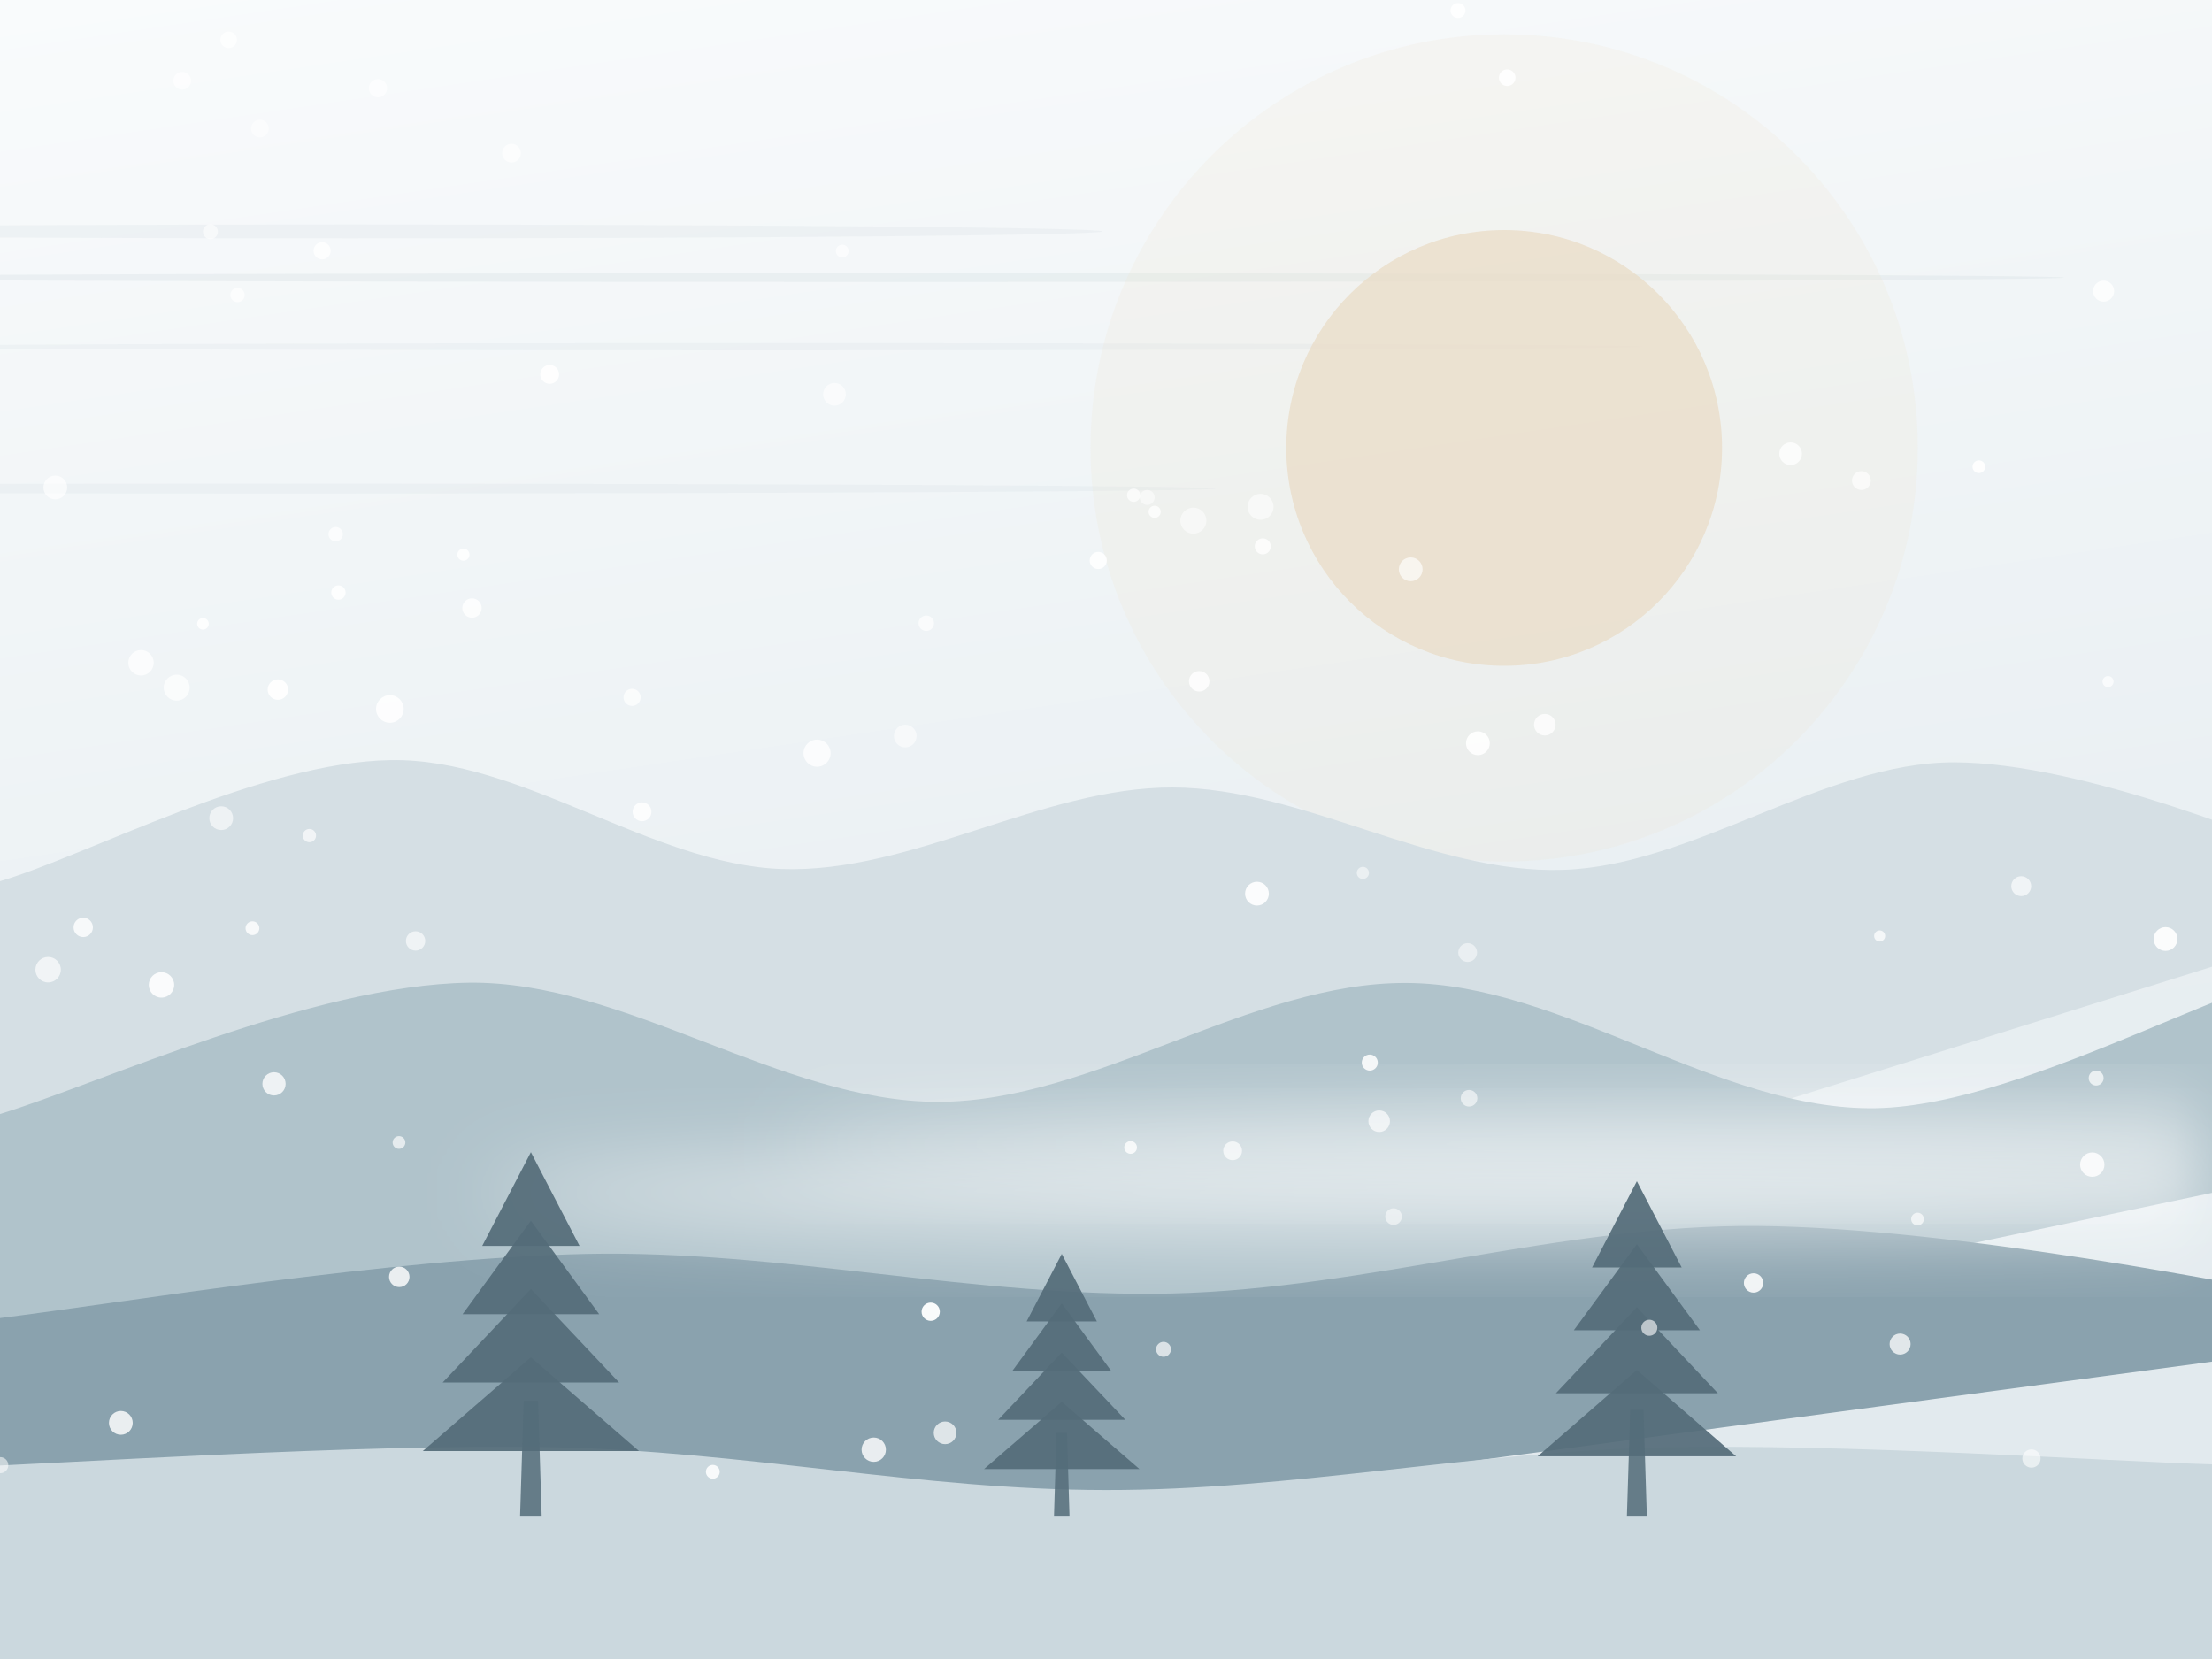
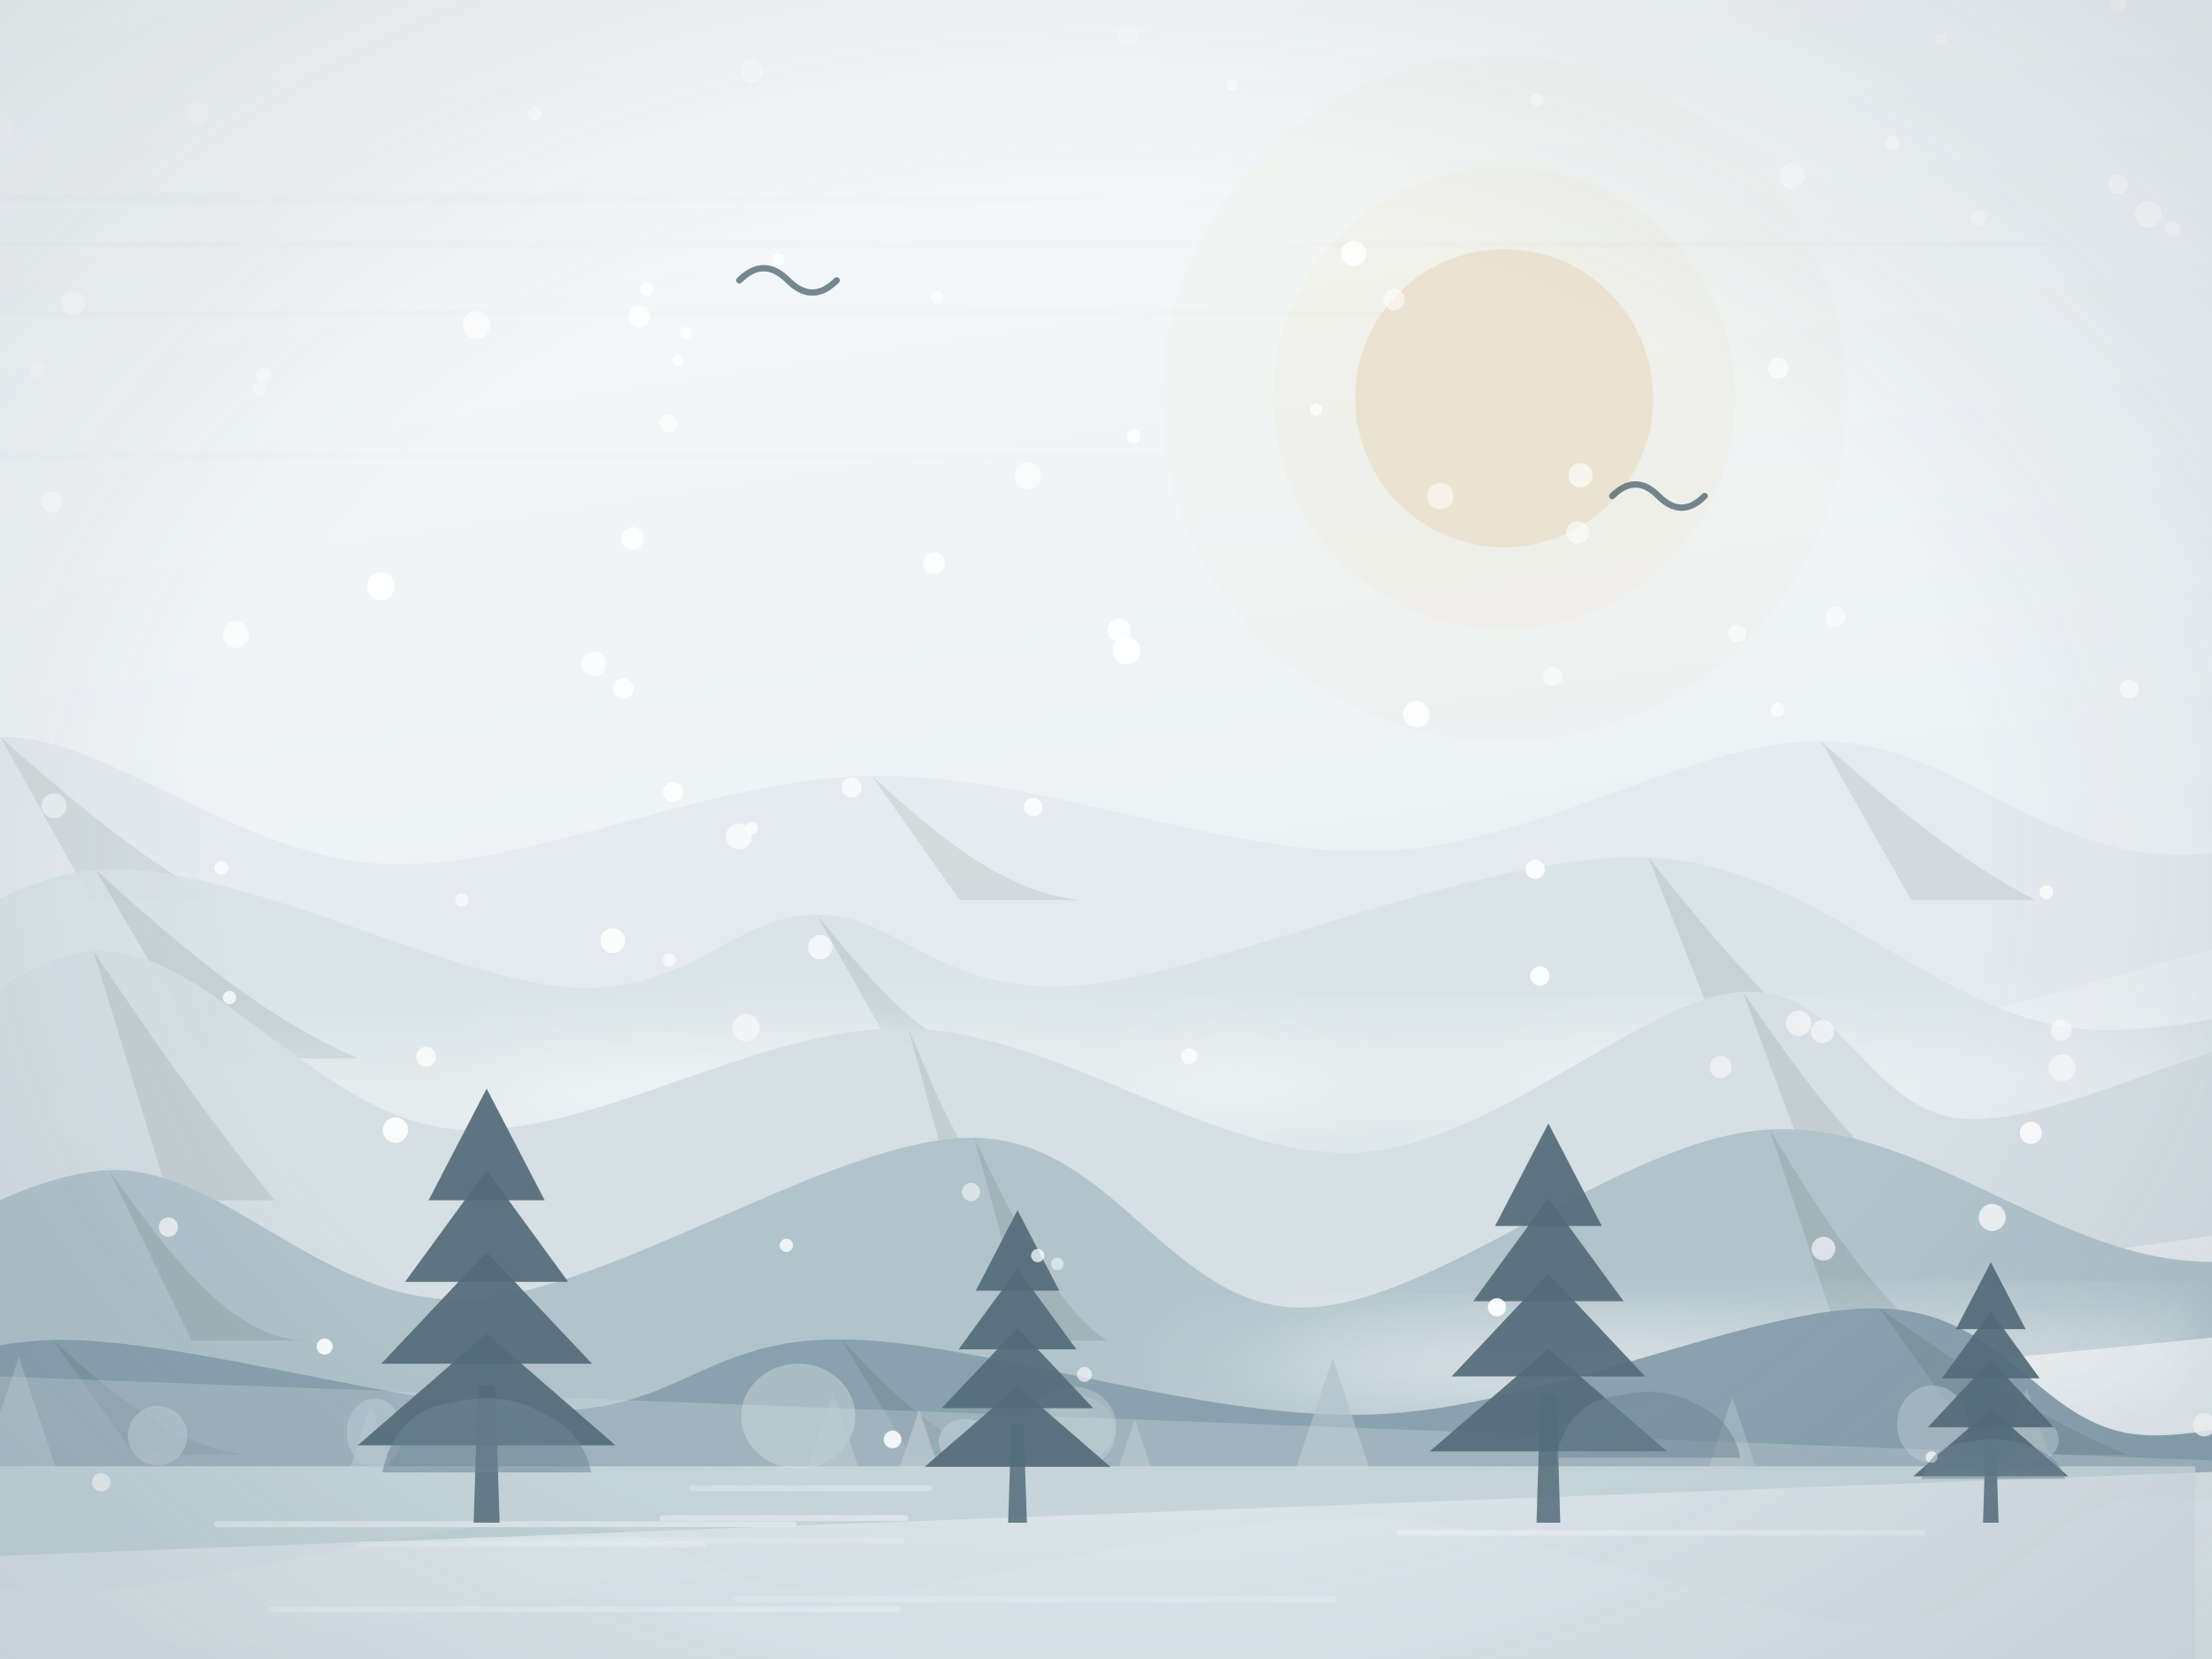
<svg xmlns="http://www.w3.org/2000/svg" viewBox="0 0 800 600" width="800" height="600" role="img">
  <defs>
    <linearGradient id="sky" x1="0" y1="0" x2="0.2" y2="1">
      <stop offset="0" stop-color="#F9FBFC" />
-       <stop offset="1" stop-color="#E2EAEE" />
+       <stop offset="1" stop-color="#E4EBEF" />
    </linearGradient>
    <filter id="soft" x="-40%" y="-70%" width="180%" height="240%">
      <feGaussianBlur stdDeviation="14.4" />
    </filter>
  </defs>
  <rect width="800" height="600" fill="url(#sky)" />
-   <ellipse cx="324.0" cy="100.4" rx="422.5" ry="1.6" fill="#bfccd2" fill-opacity="0.21" />
-   <ellipse cx="102.9" cy="176.7" rx="336.8" ry="1.8" fill="#bfccd2" fill-opacity="0.14" />
-   <ellipse cx="274.7" cy="125.4" rx="319.2" ry="1.3" fill="#bfccd2" fill-opacity="0.14" />
-   <ellipse cx="126.6" cy="83.7" rx="272.1" ry="2.5" fill="#bfccd2" fill-opacity="0.16" />
-   <circle cx="544.0" cy="162.0" r="149.6" fill="#E9DCC6" fill-opacity="0.16" />
-   <circle cx="544.0" cy="162.0" r="78.8" fill="#E9DCC6" fill-opacity="0.75" />
-   <path d="M-48.0,331.1 C-40.0,329.1 -31.6,328.1 0.0,318.7 C31.6,309.4 94.2,275.6 141.3,274.9 C188.4,274.1 235.6,312.6 282.7,314.3 C329.8,315.9 376.9,284.7 424.0,284.8 C471.1,284.9 518.2,316.2 565.3,314.6 C612.4,313.1 659.6,275.7 706.7,275.7 C753.8,275.8 824.4,305.3 848.0,315.1 C871.6,324.9 848.0,331.4 848.0,334.6 L0.0,600.0 L-48.0,600.0 Z" fill="#D5DFE4" />
-   <path d="M-48.0,422.2 C-40.0,419.0 -36.3,414.1 0.0,402.9 C36.3,391.8 113.1,356.2 169.6,355.4 C226.1,354.7 282.7,398.5 339.2,398.5 C395.7,398.5 452.3,355.1 508.8,355.5 C565.3,355.8 621.9,401.8 678.4,400.8 C734.9,399.8 819.7,346.1 848.0,349.5 C876.3,352.9 848.0,409.3 848.0,421.3 L0.0,600.0 L-48.0,600.0 Z" fill="#B0C3CB" />
-   <path d="M-48.0,485.6 C-40.0,484.1 -43.3,482.0 0.0,476.7 C43.3,471.3 141.3,455.0 212.0,453.5 C282.7,452.0 353.3,469.5 424.0,467.8 C494.7,466.1 565.3,442.7 636.0,443.4 C706.7,444.0 812.7,464.9 848.0,472.0 C883.3,479.1 848.0,483.7 848.0,486.0 L0.0,600.0 L-48.0,600.0 Z" fill="#8AA2AE" />
-   <ellipse cx="662.6" cy="413.7" rx="379.4" ry="12.0" fill="#FFFFFF" fill-opacity="0.57" filter="url(#soft)" />
-   <ellipse cx="551.2" cy="431.3" rx="376.5" ry="15.7" fill="#FFFFFF" fill-opacity="0.62" filter="url(#soft)" />
-   <path d="M-16.0,530.7 C20.0,529.5 130.7,522.0 200.0,523.4 C269.3,524.8 333.3,538.9 400.0,538.9 C466.7,539.0 533.3,525.0 600.0,523.5 C666.7,521.9 764.0,528.6 800.0,529.6 C836.0,530.6 813.3,529.6 816.0,529.6 L800.0,600.0 L-16.0,600.0 Z" fill="#CBD8DE" />
-   <path d="M152.9,524.8 L192.0,490.9 L231.1,524.8 Z" fill="#546c79" fill-opacity="0.92" />
-   <path d="M160.1,500.0 L192.0,466.2 L223.9,500.0 Z" fill="#546c79" fill-opacity="0.92" />
-   <path d="M167.3,475.3 L192.0,441.5 L216.7,475.3 Z" fill="#546c79" fill-opacity="0.92" />
-   <path d="M174.4,450.6 L192.0,416.7 L209.6,450.6 Z" fill="#546c79" fill-opacity="0.92" />
-   <path d="M195.9,548.2 L194.6,506.6 L189.4,506.6 L188.1,548.2 Z" fill="#546c79" fill-opacity="0.85" />
-   <path d="M355.9,531.3 L384.0,507.0 L412.1,531.3 Z" fill="#546c79" fill-opacity="0.92" />
-   <path d="M361.0,513.5 L384.0,489.2 L407.0,513.5 Z" fill="#546c79" fill-opacity="0.92" />
-   <path d="M366.2,495.7 L384.0,471.4 L401.8,495.7 Z" fill="#546c79" fill-opacity="0.92" />
-   <path d="M371.3,477.9 L384.0,453.5 L396.7,477.9 Z" fill="#546c79" fill-opacity="0.92" />
-   <path d="M386.8,548.2 L385.9,518.2 L382.1,518.2 L381.2,548.2 Z" fill="#546c79" fill-opacity="0.85" />
-   <path d="M556.1,526.7 L592.0,495.5 L627.9,526.7 Z" fill="#546c79" fill-opacity="0.92" />
-   <path d="M562.7,503.9 L592.0,472.8 L621.3,503.9 Z" fill="#546c79" fill-opacity="0.92" />
-   <path d="M569.2,481.1 L592.0,450.0 L614.8,481.1 Z" fill="#546c79" fill-opacity="0.92" />
-   <path d="M575.8,458.4 L592.0,427.2 L608.2,458.4 Z" fill="#546c79" fill-opacity="0.92" />
-   <path d="M595.6,548.2 L594.4,509.9 L589.6,509.9 L588.4,548.2 Z" fill="#546c79" fill-opacity="0.85" />
-   <circle cx="170.7" cy="219.9" r="3.5" fill="#FFFFFF" fill-opacity="0.83" />
-   <circle cx="455.9" cy="183.3" r="4.7" fill="#FFFFFF" fill-opacity="0.56" />
-   <circle cx="58.4" cy="356.2" r="4.6" fill="#FFFFFF" fill-opacity="0.87" />
-   <circle cx="20.0" cy="176.3" r="4.3" fill="#FFFFFF" fill-opacity="0.67" />
-   <circle cx="530.8" cy="344.5" r="3.4" fill="#FFFFFF" fill-opacity="0.50" />
-   <circle cx="316.0" cy="524.3" r="4.4" fill="#FFFFFF" fill-opacity="0.81" />
-   <circle cx="295.5" cy="272.4" r="4.9" fill="#FFFFFF" fill-opacity="0.79" />
-   <circle cx="762.4" cy="246.5" r="2.0" fill="#FFFFFF" fill-opacity="0.71" />
-   <circle cx="17.4" cy="350.7" r="4.6" fill="#FFFFFF" fill-opacity="0.67" />
-   <circle cx="647.6" cy="164.1" r="4.1" fill="#FFFFFF" fill-opacity="0.76" />
-   <circle cx="527.3" cy="3.8" r="2.7" fill="#FFFFFF" fill-opacity="0.93" />
-   <circle cx="63.9" cy="248.7" r="4.7" fill="#FFFFFF" fill-opacity="0.68" />
-   <circle cx="111.9" cy="302.2" r="2.4" fill="#FFFFFF" fill-opacity="0.67" />
-   <circle cx="679.8" cy="338.5" r="2.0" fill="#FFFFFF" fill-opacity="0.74" />
-   <circle cx="100.5" cy="249.4" r="3.7" fill="#FFFFFF" fill-opacity="0.92" />
-   <circle cx="397.2" cy="202.7" r="3.1" fill="#FFFFFF" fill-opacity="0.88" />
-   <circle cx="121.4" cy="193.2" r="2.6" fill="#FFFFFF" fill-opacity="0.73" />
-   <circle cx="80.0" cy="295.9" r="4.3" fill="#FFFFFF" fill-opacity="0.59" />
-   <circle cx="693.5" cy="440.9" r="2.3" fill="#FFFFFF" fill-opacity="0.66" />
-   <circle cx="99.1" cy="392.0" r="4.2" fill="#FFFFFF" fill-opacity="0.78" />
-   <circle cx="545.1" cy="28.1" r="3.0" fill="#FFFFFF" fill-opacity="0.90" />
-   <circle cx="431.6" cy="188.3" r="4.7" fill="#FFFFFF" fill-opacity="0.53" />
-   <circle cx="410.0" cy="179.1" r="2.4" fill="#FFFFFF" fill-opacity="0.70" />
-   <circle cx="420.8" cy="488.0" r="2.7" fill="#FFFFFF" fill-opacity="0.69" />
-   <circle cx="456.7" cy="197.6" r="2.9" fill="#FFFFFF" fill-opacity="0.79" />
-   <circle cx="335.0" cy="225.4" r="2.8" fill="#FFFFFF" fill-opacity="0.66" />
-   <circle cx="687.2" cy="486.1" r="3.8" fill="#FFFFFF" fill-opacity="0.74" />
-   <circle cx="73.4" cy="225.6" r="2.1" fill="#FFFFFF" fill-opacity="0.87" />
-   <circle cx="673.2" cy="173.8" r="3.4" fill="#FFFFFF" fill-opacity="0.66" />
-   <circle cx="783.2" cy="339.6" r="4.3" fill="#FFFFFF" fill-opacity="0.90" />
-   <circle cx="734.7" cy="527.5" r="3.3" fill="#FFFFFF" fill-opacity="0.58" />
-   <circle cx="341.8" cy="518.2" r="4.1" fill="#FFFFFF" fill-opacity="0.72" />
-   <circle cx="510.2" cy="205.9" r="4.3" fill="#FFFFFF" fill-opacity="0.65" />
-   <circle cx="91.3" cy="335.7" r="2.5" fill="#FFFFFF" fill-opacity="0.80" />
-   <circle cx="257.8" cy="532.3" r="2.5" fill="#FFFFFF" fill-opacity="0.87" />
-   <circle cx="454.6" cy="323.2" r="4.3" fill="#FFFFFF" fill-opacity="0.91" />
-   <circle cx="43.7" cy="514.6" r="4.3" fill="#FFFFFF" fill-opacity="0.82" />
-   <circle cx="228.6" cy="252.2" r="3.1" fill="#FFFFFF" fill-opacity="0.72" />
-   <circle cx="433.7" cy="246.4" r="3.7" fill="#FFFFFF" fill-opacity="0.83" />
-   <circle cx="715.7" cy="168.8" r="2.3" fill="#FFFFFF" fill-opacity="0.93" />
-   <circle cx="30.1" cy="335.4" r="3.5" fill="#FFFFFF" fill-opacity="0.81" />
-   <circle cx="558.7" cy="262.1" r="3.9" fill="#FFFFFF" fill-opacity="0.78" />
-   <circle cx="498.8" cy="405.5" r="3.9" fill="#FFFFFF" fill-opacity="0.68" />
-   <circle cx="144.3" cy="413.2" r="2.3" fill="#FFFFFF" fill-opacity="0.67" />
-   <circle cx="634.2" cy="464.0" r="3.5" fill="#FFFFFF" fill-opacity="0.87" />
-   <circle cx="760.8" cy="105.3" r="3.8" fill="#FFFFFF" fill-opacity="0.80" />
-   <circle cx="136.7" cy="31.9" r="3.3" fill="#FFFFFF" fill-opacity="0.65" />
-   <circle cx="758.1" cy="389.9" r="2.7" fill="#FFFFFF" fill-opacity="0.70" />
-   <circle cx="122.4" cy="214.3" r="2.6" fill="#FFFFFF" fill-opacity="0.85" />
-   <circle cx="198.8" cy="135.4" r="3.4" fill="#FFFFFF" fill-opacity="0.92" />
-   <circle cx="534.5" cy="268.8" r="4.3" fill="#FFFFFF" fill-opacity="0.91" />
-   <circle cx="504.0" cy="440.0" r="3.0" fill="#FFFFFF" fill-opacity="0.53" />
-   <circle cx="0.1" cy="529.9" r="2.9" fill="#FFFFFF" fill-opacity="0.55" />
-   <circle cx="445.8" cy="416.2" r="3.4" fill="#FFFFFF" fill-opacity="0.68" />
-   <circle cx="85.9" cy="106.7" r="2.6" fill="#FFFFFF" fill-opacity="0.65" />
-   <circle cx="408.9" cy="415.0" r="2.3" fill="#FFFFFF" fill-opacity="0.80" />
-   <circle cx="336.6" cy="474.4" r="3.3" fill="#FFFFFF" fill-opacity="0.95" />
-   <circle cx="414.9" cy="179.9" r="2.7" fill="#FFFFFF" fill-opacity="0.50" />
-   <circle cx="141.0" cy="256.4" r="5.0" fill="#FFFFFF" fill-opacity="0.87" />
-   <circle cx="232.2" cy="293.6" r="3.4" fill="#FFFFFF" fill-opacity="0.84" />
-   <circle cx="185.0" cy="55.4" r="3.4" fill="#FFFFFF" fill-opacity="0.61" />
-   <circle cx="731.0" cy="320.5" r="3.6" fill="#FFFFFF" fill-opacity="0.65" />
-   <circle cx="167.6" cy="200.6" r="2.2" fill="#FFFFFF" fill-opacity="0.85" />
-   <circle cx="756.7" cy="421.2" r="4.4" fill="#FFFFFF" fill-opacity="0.83" />
-   <circle cx="495.4" cy="384.3" r="2.9" fill="#FFFFFF" fill-opacity="0.86" />
-   <circle cx="144.4" cy="461.8" r="3.7" fill="#FFFFFF" fill-opacity="0.82" />
-   <circle cx="116.5" cy="90.7" r="3.1" fill="#FFFFFF" fill-opacity="0.84" />
-   <circle cx="304.6" cy="90.8" r="2.3" fill="#FFFFFF" fill-opacity="0.67" />
-   <circle cx="82.7" cy="14.4" r="3.0" fill="#FFFFFF" fill-opacity="0.76" />
-   <circle cx="417.6" cy="185.1" r="2.2" fill="#FFFFFF" fill-opacity="0.78" />
-   <circle cx="94.0" cy="46.5" r="3.2" fill="#FFFFFF" fill-opacity="0.51" />
-   <circle cx="492.9" cy="315.7" r="2.2" fill="#FFFFFF" fill-opacity="0.52" />
-   <circle cx="596.5" cy="480.2" r="2.9" fill="#FFFFFF" fill-opacity="0.61" />
-   <circle cx="531.3" cy="397.2" r="3.0" fill="#FFFFFF" fill-opacity="0.58" />
-   <circle cx="327.4" cy="266.2" r="4.1" fill="#FFFFFF" fill-opacity="0.54" />
-   <circle cx="51.0" cy="239.7" r="4.6" fill="#FFFFFF" fill-opacity="0.73" />
-   <circle cx="65.9" cy="29.2" r="3.2" fill="#FFFFFF" fill-opacity="0.67" />
-   <circle cx="150.3" cy="340.3" r="3.5" fill="#FFFFFF" fill-opacity="0.62" />
-   <circle cx="76.1" cy="83.8" r="2.7" fill="#FFFFFF" fill-opacity="0.56" />
-   <circle cx="301.8" cy="142.6" r="4.1" fill="#FFFFFF" fill-opacity="0.60" />
+   <ellipse cx="324.0" cy="88.4" rx="422.5" ry="1.3" fill="#cad5db" fill-opacity="0.10" />
+   <ellipse cx="102.9" cy="164.7" rx="336.8" ry="1.4" fill="#cad5db" fill-opacity="0.07" />
+   <ellipse cx="274.7" cy="113.4" rx="319.2" ry="1.1" fill="#cad5db" fill-opacity="0.07" />
+   <ellipse cx="126.6" cy="71.7" rx="272.1" ry="1.9" fill="#cad5db" fill-opacity="0.08" />
+   <circle cx="544.0" cy="144.0" r="124.0" fill="#E9DCC6" fill-opacity="0.10" />
+   <circle cx="544.0" cy="144.0" r="83.6" fill="#E9DCC6" fill-opacity="0.16" />
+   <circle cx="544.0" cy="144.0" r="53.9" fill="#E9DCC6" fill-opacity="0.72" />
+   <path d="M-80.0,322.7 C-66.6,313.3 -36.3,268.3 0.2,266.6 C36.7,264.9 86.5,310.2 139.0,312.5 C191.5,314.9 255.2,281.4 315.3,280.6 C375.3,279.8 442.0,309.9 499.3,307.8 C556.5,305.7 610.8,267.9 658.6,268.1 C706.5,268.3 734.8,308.0 786.3,309.0 C837.7,310.0 951.7,271.8 967.3,273.9 C982.9,276.0 894.5,313.6 880.0,321.5 L0.0,562.7 L-80.0,562.7 Z" fill="#e2e9ec" fill-opacity="0.82" />
+   <path d="M0.2,266.6 C23.5,287.2 48.4,308.9 77.9,325.5 L32.9,325.5 Z" fill="#a6b0b0" fill-opacity="0.28" />
+   <path d="M315.3,280.6 C338.0,301.1 362.3,322.9 391.1,325.5 L347.1,325.5 Z" fill="#a6b0b0" fill-opacity="0.28" />
+   <path d="M658.6,268.1 C681.9,288.7 706.7,310.4 736.2,325.5 L691.2,325.5 Z" fill="#a6b0b0" fill-opacity="0.28" />
+   <path d="M967.3,273.9 C987.3,294.5 1008.6,316.2 1033.9,325.5 L995.3,325.5 Z" fill="#a6b0b0" fill-opacity="0.28" />
+   <path d="M-80.0,381.8 C-60.9,370.6 -13.1,318.7 34.6,314.6 C82.3,310.4 162.7,354.4 206.2,357.1 C249.6,359.8 264.9,330.9 295.4,330.8 C325.8,330.7 338.7,359.9 388.8,356.5 C439.0,353.0 536.0,307.5 596.2,310.1 C656.3,312.6 698.9,365.8 749.8,371.8 C800.7,377.7 879.9,344.5 901.6,345.7 C923.3,346.9 883.6,373.4 880.0,379.0 L0.0,562.7 L-80.0,562.7 Z" fill="#dae3e7" fill-opacity="0.90" />
+   <path d="M34.6,314.6 C63.1,340.2 93.5,367.3 129.6,382.8 L74.5,382.8 Z" fill="#a0acac" fill-opacity="0.31" />
+   <path d="M295.4,330.8 C316.2,356.4 338.4,383.5 364.8,382.8 L324.5,382.8 Z" fill="#a0acac" fill-opacity="0.31" />
+   <path d="M596.2,310.1 C616.7,335.7 638.6,362.8 664.7,382.8 L624.9,382.8 Z" fill="#a0acac" fill-opacity="0.31" />
+   <ellipse cx="329.9" cy="392.8" rx="155.8" ry="17.9" fill="#FFFFFF" fill-opacity="0.48" filter="url(#soft)" />
+   <ellipse cx="546.5" cy="391.8" rx="133.9" ry="13.0" fill="#FFFFFF" fill-opacity="0.54" filter="url(#soft)" />
+   <ellipse cx="708.7" cy="393.7" rx="156.4" ry="17.2" fill="#FFFFFF" fill-opacity="0.44" filter="url(#soft)" />
+   <ellipse cx="165.1" cy="401.4" rx="167.2" ry="16.5" fill="#FFFFFF" fill-opacity="0.41" filter="url(#soft)" />
+   <path d="M-80.0,425.8 C-61.0,412.2 -6.8,346.9 33.8,344.0 C74.4,341.1 114.4,403.7 163.6,408.3 C212.7,413.0 274.1,370.4 328.5,371.9 C382.9,373.3 439.8,419.1 490.1,416.9 C540.5,414.7 593.6,360.7 630.3,358.7 C667.1,356.6 675.5,402.3 710.7,404.7 C745.8,407.2 813.0,368.0 841.2,373.1 C869.4,378.2 873.5,424.9 880.0,435.3 L0.0,562.7 L-80.0,562.7 Z" fill="#D5DFE4" fill-opacity="0.95" />
+   <path d="M33.8,344.0 C53.4,373.0 74.4,403.6 99.3,434.1 L61.3,434.1 Z" fill="#9da9aa" fill-opacity="0.32" />
+   <path d="M328.5,371.9 C340.6,400.8 353.4,431.5 368.7,434.1 L345.4,434.1 Z" fill="#9da9aa" fill-opacity="0.32" />
+   <path d="M630.3,358.7 C650.4,387.6 671.7,418.3 697.1,434.1 L658.4,434.1 Z" fill="#9da9aa" fill-opacity="0.32" />
+   <path d="M841.2,373.1 C853.6,402.1 866.8,432.7 882.4,434.1 L858.5,434.1 Z" fill="#9da9aa" fill-opacity="0.32" />
+   <path d="M-80.0,480.1 C-60.1,470.6 -2.1,424.9 39.4,423.2 C80.8,421.5 116.6,471.9 168.7,470.0 C220.9,468.0 301.9,411.0 352.3,411.5 C402.7,412.0 423.3,473.4 471.2,472.9 C519.2,472.4 586.4,411.3 640.0,408.5 C693.6,405.7 739.9,452.5 792.8,456.1 C845.7,459.8 942.6,427.2 957.2,430.5 C971.7,433.8 892.9,468.4 880.0,475.9 L0.0,562.7 L-80.0,562.7 Z" fill="#B0C3CB" fill-opacity="0.98" />
+   <path d="M39.4,423.2 C60.8,453.0 83.6,484.6 110.7,484.8 L69.3,484.8 Z" fill="#839599" fill-opacity="0.33" />
+   <path d="M352.3,411.5 C366.7,441.4 382.0,472.9 400.3,484.8 L372.5,484.8 Z" fill="#839599" fill-opacity="0.33" />
+   <path d="M640.0,408.5 C658.2,438.4 677.5,469.9 700.6,484.8 L665.4,484.8 Z" fill="#839599" fill-opacity="0.33" />
+   <path d="M957.2,430.5 C983.4,460.3 1011.5,491.8 1044.7,484.8 L993.9,484.8 Z" fill="#839599" fill-opacity="0.33" />
+   <ellipse cx="556.8" cy="493.7" rx="89.3" ry="10.7" fill="#FFFFFF" fill-opacity="0.42" filter="url(#soft)" />
+   <ellipse cx="618.6" cy="493.3" rx="201.2" ry="12.8" fill="#FFFFFF" fill-opacity="0.39" filter="url(#soft)" />
+   <ellipse cx="757.4" cy="491.3" rx="106.2" ry="11.4" fill="#FFFFFF" fill-opacity="0.43" filter="url(#soft)" />
+   <path d="M-80.0,517.9 C-63.5,512.3 -27.4,485.9 19.1,484.6 C65.5,483.4 151.2,510.2 198.7,510.2 C246.3,510.1 254.9,484.1 304.3,484.4 C353.7,484.6 432.7,513.5 495.3,511.6 C557.8,509.8 633.3,472.0 679.8,473.2 C726.2,474.4 737.1,515.7 773.9,518.9 C810.7,522.1 882.9,490.9 900.6,492.6 C918.3,494.3 883.4,523.2 880.0,529.3 L0.0,562.7 L-80.0,562.7 Z" fill="#8AA2AE" fill-opacity="1.00" />
+   <path d="M19.1,484.6 C40.1,503.5 62.6,523.5 89.3,526.1 L48.6,526.1 Z" fill="#687e85" fill-opacity="0.34" />
+   <path d="M304.3,484.4 C322.2,503.3 341.2,523.3 363.8,526.1 L329.3,526.1 Z" fill="#687e85" fill-opacity="0.34" />
+   <path d="M679.8,473.2 C706.6,492.1 735.3,512.1 769.3,526.1 L717.4,526.1 Z" fill="#687e85" fill-opacity="0.34" />
+   <path d="M900.6,492.6 C913.6,511.5 927.5,531.5 944.0,526.1 L918.8,526.1 Z" fill="#687e85" fill-opacity="0.34" />
+   <path d="M404.7,530.3 L410.4,513.3 L416.1,530.3 Z" fill="#b3c4cc" fill-opacity="0.57" />
+   <ellipse cx="735.9" cy="520.7" rx="8.7" ry="7.8" fill="#b3c4cc" fill-opacity="0.68" />
+   <path d="M325.5,530.3 L332.4,509.8 L339.2,530.3 Z" fill="#b3c4cc" fill-opacity="0.67" />
+   <path d="M723.4,530.3 L732.9,501.9 L742.4,530.3 Z" fill="#b3c4cc" fill-opacity="0.53" />
+   <path d="M-6.4,530.3 L6.8,490.8 L20.0,530.3 Z" fill="#b3c4cc" fill-opacity="0.55" />
+   <ellipse cx="288.7" cy="512.2" rx="20.6" ry="19.0" fill="#b3c4cc" fill-opacity="0.79" />
+   <ellipse cx="349.0" cy="521.2" rx="9.5" ry="8.0" fill="#b3c4cc" fill-opacity="0.67" />
+   <path d="M292.3,530.3 L301.3,503.3 L310.3,530.3 Z" fill="#b3c4cc" fill-opacity="0.60" />
+   <ellipse cx="135.5" cy="518.1" rx="10.1" ry="12.3" fill="#b3c4cc" fill-opacity="0.65" />
+   <path d="M468.9,530.3 L482.0,491.2 L495.0,530.3 Z" fill="#b3c4cc" fill-opacity="0.70" />
+   <path d="M618.2,530.3 L626.5,505.2 L634.9,530.3 Z" fill="#b3c4cc" fill-opacity="0.52" />
+   <ellipse cx="390.2" cy="517.9" rx="13.3" ry="12.9" fill="#b3c4cc" fill-opacity="0.56" />
+   <ellipse cx="57.0" cy="519.2" rx="10.8" ry="10.7" fill="#b3c4cc" fill-opacity="0.69" />
+   <ellipse cx="387.8" cy="515.5" rx="15.9" ry="14.0" fill="#b3c4cc" fill-opacity="0.59" />
+   <path d="M126.8,530.3 L134.1,508.3 L141.4,530.3 Z" fill="#b3c4cc" fill-opacity="0.65" />
+   <ellipse cx="698.9" cy="515.1" rx="12.8" ry="14.0" fill="#b3c4cc" fill-opacity="0.68" />
+   <rect x="-16.0" y="530.3" width="810" height="79.7" fill="#D8E3E8" fill-opacity="0.72" />
+   <g transform="translate(0,1060.5) scale(1,-1)" opacity="0.30">
+     <path d="M-80.0,517.9 C-63.5,512.3 -27.4,485.9 19.1,484.6 C65.5,483.4 151.2,510.2 198.7,510.2 C246.3,510.1 254.9,484.1 304.3,484.4 C353.7,484.6 432.7,513.5 495.3,511.6 C557.8,509.8 633.3,472.0 679.8,473.2 C726.2,474.4 737.1,515.7 773.9,518.9 C810.7,522.1 882.9,490.9 900.6,492.6 C918.3,494.3 883.4,523.2 880.0,529.3 L0.0,562.7 L-80.0,562.7 Z" fill="#D5DFE4" />
+   </g>
+   <rect x="238.5" y="548.0" width="90.0" height="2.1" rx="1.2" fill="#edf2f5" fill-opacity="0.53" />
+   <rect x="249.2" y="537.2" width="87.9" height="2.1" rx="1.2" fill="#edf2f5" fill-opacity="0.37" />
+   <rect x="97.0" y="581.0" width="228.8" height="2.1" rx="1.2" fill="#edf2f5" fill-opacity="0.55" />
+   <rect x="77.5" y="550.2" width="210.6" height="2.1" rx="1.2" fill="#edf2f5" fill-opacity="0.63" />
+   <rect x="169.8" y="556.1" width="157.3" height="2.1" rx="1.2" fill="#edf2f5" fill-opacity="0.36" />
+   <rect x="504.9" y="553.3" width="191.6" height="2.1" rx="1.2" fill="#edf2f5" fill-opacity="0.60" />
+   <rect x="265.2" y="577.4" width="218.2" height="2.1" rx="1.2" fill="#edf2f5" fill-opacity="0.37" />
+   <rect x="129.5" y="557.5" width="126.1" height="2.1" rx="1.2" fill="#edf2f5" fill-opacity="0.50" />
+   <path d="M583.1,179.4 q8.4,-8.4 16.7,0 q8.4,8.4 16.7,0" fill="none" stroke="#3F5765" stroke-opacity="0.7" stroke-width="2.3" stroke-linecap="round" />
+   <path d="M267.4,101.4 q8.8,-8.8 17.6,0 q8.8,8.8 17.6,0" fill="none" stroke="#3F5765" stroke-opacity="0.7" stroke-width="2.3" stroke-linecap="round" />
+   <path d="M129.4,522.7 L176.0,482.3 L222.6,522.7 Z" fill="#546c79" fill-opacity="0.92" />
+   <path d="M137.9,493.2 L176.0,452.8 L214.1,493.2 Z" fill="#546c79" fill-opacity="0.92" />
+   <path d="M146.5,463.6 L176.0,423.2 L205.5,463.6 Z" fill="#546c79" fill-opacity="0.92" />
+   <path d="M155.0,434.1 L176.0,393.7 L197.0,434.1 Z" fill="#546c79" fill-opacity="0.92" />
+   <path d="M180.7,550.7 L179.1,500.9 L172.9,500.9 L171.3,550.7 Z" fill="#546c79" fill-opacity="0.85" />
+   <path d="M334.4,530.5 L368.0,501.4 L401.6,530.5 Z" fill="#546c79" fill-opacity="0.92" />
+   <path d="M340.6,509.3 L368.0,480.2 L395.4,509.3 Z" fill="#546c79" fill-opacity="0.92" />
+   <path d="M346.7,488.0 L368.0,458.9 L389.3,488.0 Z" fill="#546c79" fill-opacity="0.92" />
+   <path d="M352.9,466.8 L368.0,437.7 L383.1,466.8 Z" fill="#546c79" fill-opacity="0.92" />
+   <path d="M371.4,550.7 L370.2,514.9 L365.8,514.9 L364.6,550.7 Z" fill="#546c79" fill-opacity="0.85" />
+   <path d="M517.1,524.9 L560.0,487.8 L602.9,524.9 Z" fill="#546c79" fill-opacity="0.92" />
+   <path d="M525.0,497.8 L560.0,460.6 L595.0,497.8 Z" fill="#546c79" fill-opacity="0.92" />
+   <path d="M532.8,470.6 L560.0,433.4 L587.2,470.6 Z" fill="#546c79" fill-opacity="0.92" />
+   <path d="M540.7,443.4 L560.0,406.3 L579.3,443.4 Z" fill="#546c79" fill-opacity="0.92" />
+   <path d="M564.3,550.7 L562.9,504.9 L557.1,504.9 L555.7,550.7 Z" fill="#546c79" fill-opacity="0.85" />
+   <path d="M692.0,533.9 L720.0,509.6 L748.0,533.9 Z" fill="#546c79" fill-opacity="0.92" />
+   <path d="M697.2,516.2 L720.0,491.9 L742.8,516.2 Z" fill="#546c79" fill-opacity="0.92" />
+   <path d="M702.3,498.5 L720.0,474.2 L737.7,498.5 Z" fill="#546c79" fill-opacity="0.92" />
+   <path d="M707.4,480.7 L720.0,456.5 L732.6,480.7 Z" fill="#546c79" fill-opacity="0.92" />
+   <path d="M722.8,550.7 L721.9,520.8 L718.1,520.8 L717.2,550.7 Z" fill="#546c79" fill-opacity="0.85" />
+   <circle cx="512.2" cy="258.3" r="4.8" fill="#FFFFFF" fill-opacity="0.87" />
+   <circle cx="745.8" cy="386.2" r="4.9" fill="#FFFFFF" fill-opacity="0.58" />
+   <circle cx="392.2" cy="497.1" r="2.7" fill="#FFFFFF" fill-opacity="0.61" />
+   <circle cx="650.5" cy="370.1" r="4.6" fill="#FFFFFF" fill-opacity="0.55" />
+   <circle cx="143.0" cy="408.7" r="4.6" fill="#FFFFFF" fill-opacity="0.87" />
+   <circle cx="271.9" cy="299.5" r="2.3" fill="#FFFFFF" fill-opacity="0.73" />
+   <circle cx="556.9" cy="353.0" r="3.5" fill="#FFFFFF" fill-opacity="0.92" />
+   <circle cx="71.1" cy="40.9" r="4.2" fill="#FFFFFF" fill-opacity="0.60" />
+   <circle cx="221.6" cy="340.2" r="4.5" fill="#FFFFFF" fill-opacity="0.84" />
+   <circle cx="410.0" cy="157.9" r="2.5" fill="#FFFFFF" fill-opacity="0.83" />
+   <circle cx="555.2" cy="314.4" r="3.5" fill="#FFFFFF" fill-opacity="0.86" />
+   <circle cx="766.0" cy="1.7" r="2.8" fill="#FFFFFF" fill-opacity="0.71" />
+   <circle cx="154.1" cy="382.2" r="3.6" fill="#FFFFFF" fill-opacity="0.77" />
+   <circle cx="659.1" cy="373.1" r="4.2" fill="#FFFFFF" fill-opacity="0.53" />
+   <circle cx="504.2" cy="108.3" r="3.9" fill="#FFFFFF" fill-opacity="0.56" />
+   <circle cx="520.9" cy="179.4" r="4.8" fill="#FFFFFF" fill-opacity="0.58" />
+   <circle cx="570.6" cy="192.6" r="4.1" fill="#FFFFFF" fill-opacity="0.57" />
+   <circle cx="684.5" cy="51.7" r="2.6" fill="#FFFFFF" fill-opacity="0.91" />
+   <circle cx="308.0" cy="284.8" r="3.6" fill="#FFFFFF" fill-opacity="0.69" />
+   <circle cx="36.6" cy="536.1" r="3.3" fill="#FFFFFF" fill-opacity="0.61" />
+   <circle cx="628.2" cy="229.1" r="3.2" fill="#FFFFFF" fill-opacity="0.61" />
+   <circle cx="322.8" cy="520.6" r="3.2" fill="#FFFFFF" fill-opacity="0.87" />
+   <circle cx="715.5" cy="78.7" r="2.9" fill="#FFFFFF" fill-opacity="0.75" />
+   <circle cx="83.0" cy="360.8" r="2.4" fill="#FFFFFF" fill-opacity="0.74" />
+   <circle cx="242.0" cy="347.2" r="2.4" fill="#FFFFFF" fill-opacity="0.58" />
+   <circle cx="740.1" cy="322.7" r="2.5" fill="#FFFFFF" fill-opacity="0.79" />
+   <circle cx="296.6" cy="342.6" r="4.4" fill="#FFFFFF" fill-opacity="0.70" />
+   <circle cx="18.8" cy="181.5" r="3.8" fill="#FFFFFF" fill-opacity="0.67" />
+   <circle cx="26.4" cy="109.7" r="4.4" fill="#FFFFFF" fill-opacity="0.83" />
+   <circle cx="766.2" cy="66.6" r="3.5" fill="#FFFFFF" fill-opacity="0.95" />
+   <circle cx="137.8" cy="212.0" r="5.0" fill="#FFFFFF" fill-opacity="0.92" />
+   <circle cx="663.7" cy="223.2" r="3.7" fill="#FFFFFF" fill-opacity="0.52" />
+   <circle cx="622.3" cy="385.9" r="4.0" fill="#FFFFFF" fill-opacity="0.53" />
+   <circle cx="60.9" cy="443.8" r="3.5" fill="#FFFFFF" fill-opacity="0.69" />
+   <circle cx="571.6" cy="171.9" r="4.4" fill="#FFFFFF" fill-opacity="0.67" />
+   <circle cx="659.5" cy="451.6" r="4.3" fill="#FFFFFF" fill-opacity="0.62" />
+   <circle cx="13.8" cy="133.6" r="3.3" fill="#FFFFFF" fill-opacity="0.54" />
+   <circle cx="375.3" cy="454.1" r="2.4" fill="#FFFFFF" fill-opacity="0.74" />
+   <circle cx="698.6" cy="527.0" r="2.1" fill="#FFFFFF" fill-opacity="0.82" />
+   <circle cx="555.9" cy="36.1" r="2.4" fill="#FFFFFF" fill-opacity="0.71" />
+   <circle cx="489.6" cy="91.7" r="4.6" fill="#FFFFFF" fill-opacity="0.82" />
+   <circle cx="541.4" cy="472.8" r="3.3" fill="#FFFFFF" fill-opacity="0.92" />
+   <circle cx="172.3" cy="117.5" r="5.0" fill="#FFFFFF" fill-opacity="0.88" />
+   <circle cx="408.0" cy="12.8" r="3.8" fill="#FFFFFF" fill-opacity="0.53" />
+   <circle cx="233.8" cy="104.5" r="2.4" fill="#FFFFFF" fill-opacity="0.89" />
+   <circle cx="1.9" cy="46.1" r="3.0" fill="#FFFFFF" fill-opacity="0.75" />
+   <circle cx="85.3" cy="229.5" r="4.8" fill="#FFFFFF" fill-opacity="0.77" />
+   <circle cx="770.1" cy="249.2" r="3.4" fill="#FFFFFF" fill-opacity="0.81" />
+   <circle cx="337.8" cy="203.7" r="4.0" fill="#FFFFFF" fill-opacity="0.79" />
+   <circle cx="80.1" cy="313.9" r="2.5" fill="#FFFFFF" fill-opacity="0.75" />
+   <circle cx="720.5" cy="440.3" r="4.9" fill="#FFFFFF" fill-opacity="0.76" />
+   <circle cx="228.7" cy="194.7" r="4.1" fill="#FFFFFF" fill-opacity="0.85" />
+   <circle cx="225.4" cy="249.0" r="3.7" fill="#FFFFFF" fill-opacity="0.83" />
+   <circle cx="351.2" cy="431.1" r="3.3" fill="#FFFFFF" fill-opacity="0.52" />
+   <circle cx="776.9" cy="77.5" r="4.8" fill="#FFFFFF" fill-opacity="0.84" />
+   <circle cx="245.3" cy="130.3" r="2.0" fill="#FFFFFF" fill-opacity="0.78" />
+   <circle cx="93.8" cy="140.9" r="2.3" fill="#FFFFFF" fill-opacity="0.62" />
+   <circle cx="281.4" cy="93.9" r="2.2" fill="#FFFFFF" fill-opacity="0.95" />
+   <circle cx="430.0" cy="382.0" r="2.9" fill="#FFFFFF" fill-opacity="0.74" />
+   <circle cx="561.6" cy="244.7" r="3.5" fill="#FFFFFF" fill-opacity="0.53" />
+   <circle cx="19.6" cy="291.4" r="4.5" fill="#FFFFFF" fill-opacity="0.55" />
+   <circle cx="382.4" cy="457.1" r="2.3" fill="#FFFFFF" fill-opacity="0.53" />
+   <circle cx="373.7" cy="291.9" r="3.4" fill="#FFFFFF" fill-opacity="0.80" />
+   <circle cx="407.4" cy="235.3" r="5.0" fill="#FFFFFF" fill-opacity="0.92" />
+   <circle cx="248.1" cy="120.4" r="2.1" fill="#FFFFFF" fill-opacity="0.90" />
+   <circle cx="643.1" cy="133.2" r="3.7" fill="#FFFFFF" fill-opacity="0.76" />
+   <circle cx="404.7" cy="227.9" r="4.2" fill="#FFFFFF" fill-opacity="0.84" />
+   <circle cx="95.4" cy="135.7" r="2.9" fill="#FFFFFF" fill-opacity="0.56" />
+   <circle cx="167.0" cy="325.5" r="2.4" fill="#FFFFFF" fill-opacity="0.61" />
+   <circle cx="241.8" cy="153.1" r="3.2" fill="#FFFFFF" fill-opacity="0.71" />
+   <circle cx="642.9" cy="256.6" r="2.5" fill="#FFFFFF" fill-opacity="0.71" />
+   <circle cx="267.2" cy="302.5" r="4.7" fill="#FFFFFF" fill-opacity="0.68" />
+   <circle cx="271.9" cy="25.7" r="4.1" fill="#FFFFFF" fill-opacity="0.63" />
+   <circle cx="269.8" cy="371.7" r="4.9" fill="#FFFFFF" fill-opacity="0.52" />
+   <circle cx="284.4" cy="450.4" r="2.4" fill="#FFFFFF" fill-opacity="0.78" />
+   <circle cx="734.5" cy="409.7" r="4.0" fill="#FFFFFF" fill-opacity="0.92" />
+   <circle cx="371.7" cy="172.1" r="4.8" fill="#FFFFFF" fill-opacity="0.65" />
+   <circle cx="117.4" cy="487.0" r="2.9" fill="#FFFFFF" fill-opacity="0.93" />
+   <circle cx="476.0" cy="148.1" r="2.2" fill="#FFFFFF" fill-opacity="0.75" />
+   <circle cx="243.4" cy="286.5" r="3.6" fill="#FFFFFF" fill-opacity="0.88" />
+   <circle cx="797.2" cy="515.3" r="4.2" fill="#FFFFFF" fill-opacity="0.82" />
+   <circle cx="701.9" cy="14.2" r="2.1" fill="#FFFFFF" fill-opacity="0.71" />
+   <circle cx="231.3" cy="114.4" r="4.0" fill="#FFFFFF" fill-opacity="0.69" />
+   <circle cx="214.8" cy="240.1" r="4.5" fill="#FFFFFF" fill-opacity="0.75" />
+   <circle cx="786.0" cy="82.9" r="2.8" fill="#FFFFFF" fill-opacity="0.81" />
+   <circle cx="445.6" cy="30.6" r="2.2" fill="#FFFFFF" fill-opacity="0.88" />
+   <circle cx="745.5" cy="372.6" r="3.8" fill="#FFFFFF" fill-opacity="0.61" />
+   <circle cx="338.7" cy="107.3" r="2.2" fill="#FFFFFF" fill-opacity="0.68" />
+   <circle cx="193.5" cy="41.0" r="2.5" fill="#FFFFFF" fill-opacity="0.84" />
+   <circle cx="648.2" cy="63.5" r="4.7" fill="#FFFFFF" fill-opacity="0.61" />
+   <path d="M694.8,534.9 Q698.4,522.3 713.0,521.3 Q725.0,519.1 734.4,523.2 Q744.8,526.7 746.9,534.9 Z" fill="#708894" fill-opacity="0.48" />
+   <path d="M138.2,532.5 Q143.5,509.2 164.7,507.1 Q182.0,503.1 195.6,510.7 Q210.7,517.3 213.8,532.5 Z" fill="#708894" fill-opacity="0.54" />
+   <path d="M562.7,527.2 Q567.3,506.4 586.0,504.6 Q601.4,501.0 613.4,507.8 Q626.7,513.6 629.4,527.2 Z" fill="#708894" fill-opacity="0.52" />
+   <defs>
+     <radialGradient id="vig" cx="0.5" cy="0.52" r="0.72">
+       <stop offset="0.55" stop-color="#3F5765" stop-opacity="0" />
+       <stop offset="1" stop-color="#3F5765" stop-opacity="0.16" />
+     </radialGradient>
+   </defs>
+   <rect width="800" height="600" fill="url(#vig)" />
</svg>
